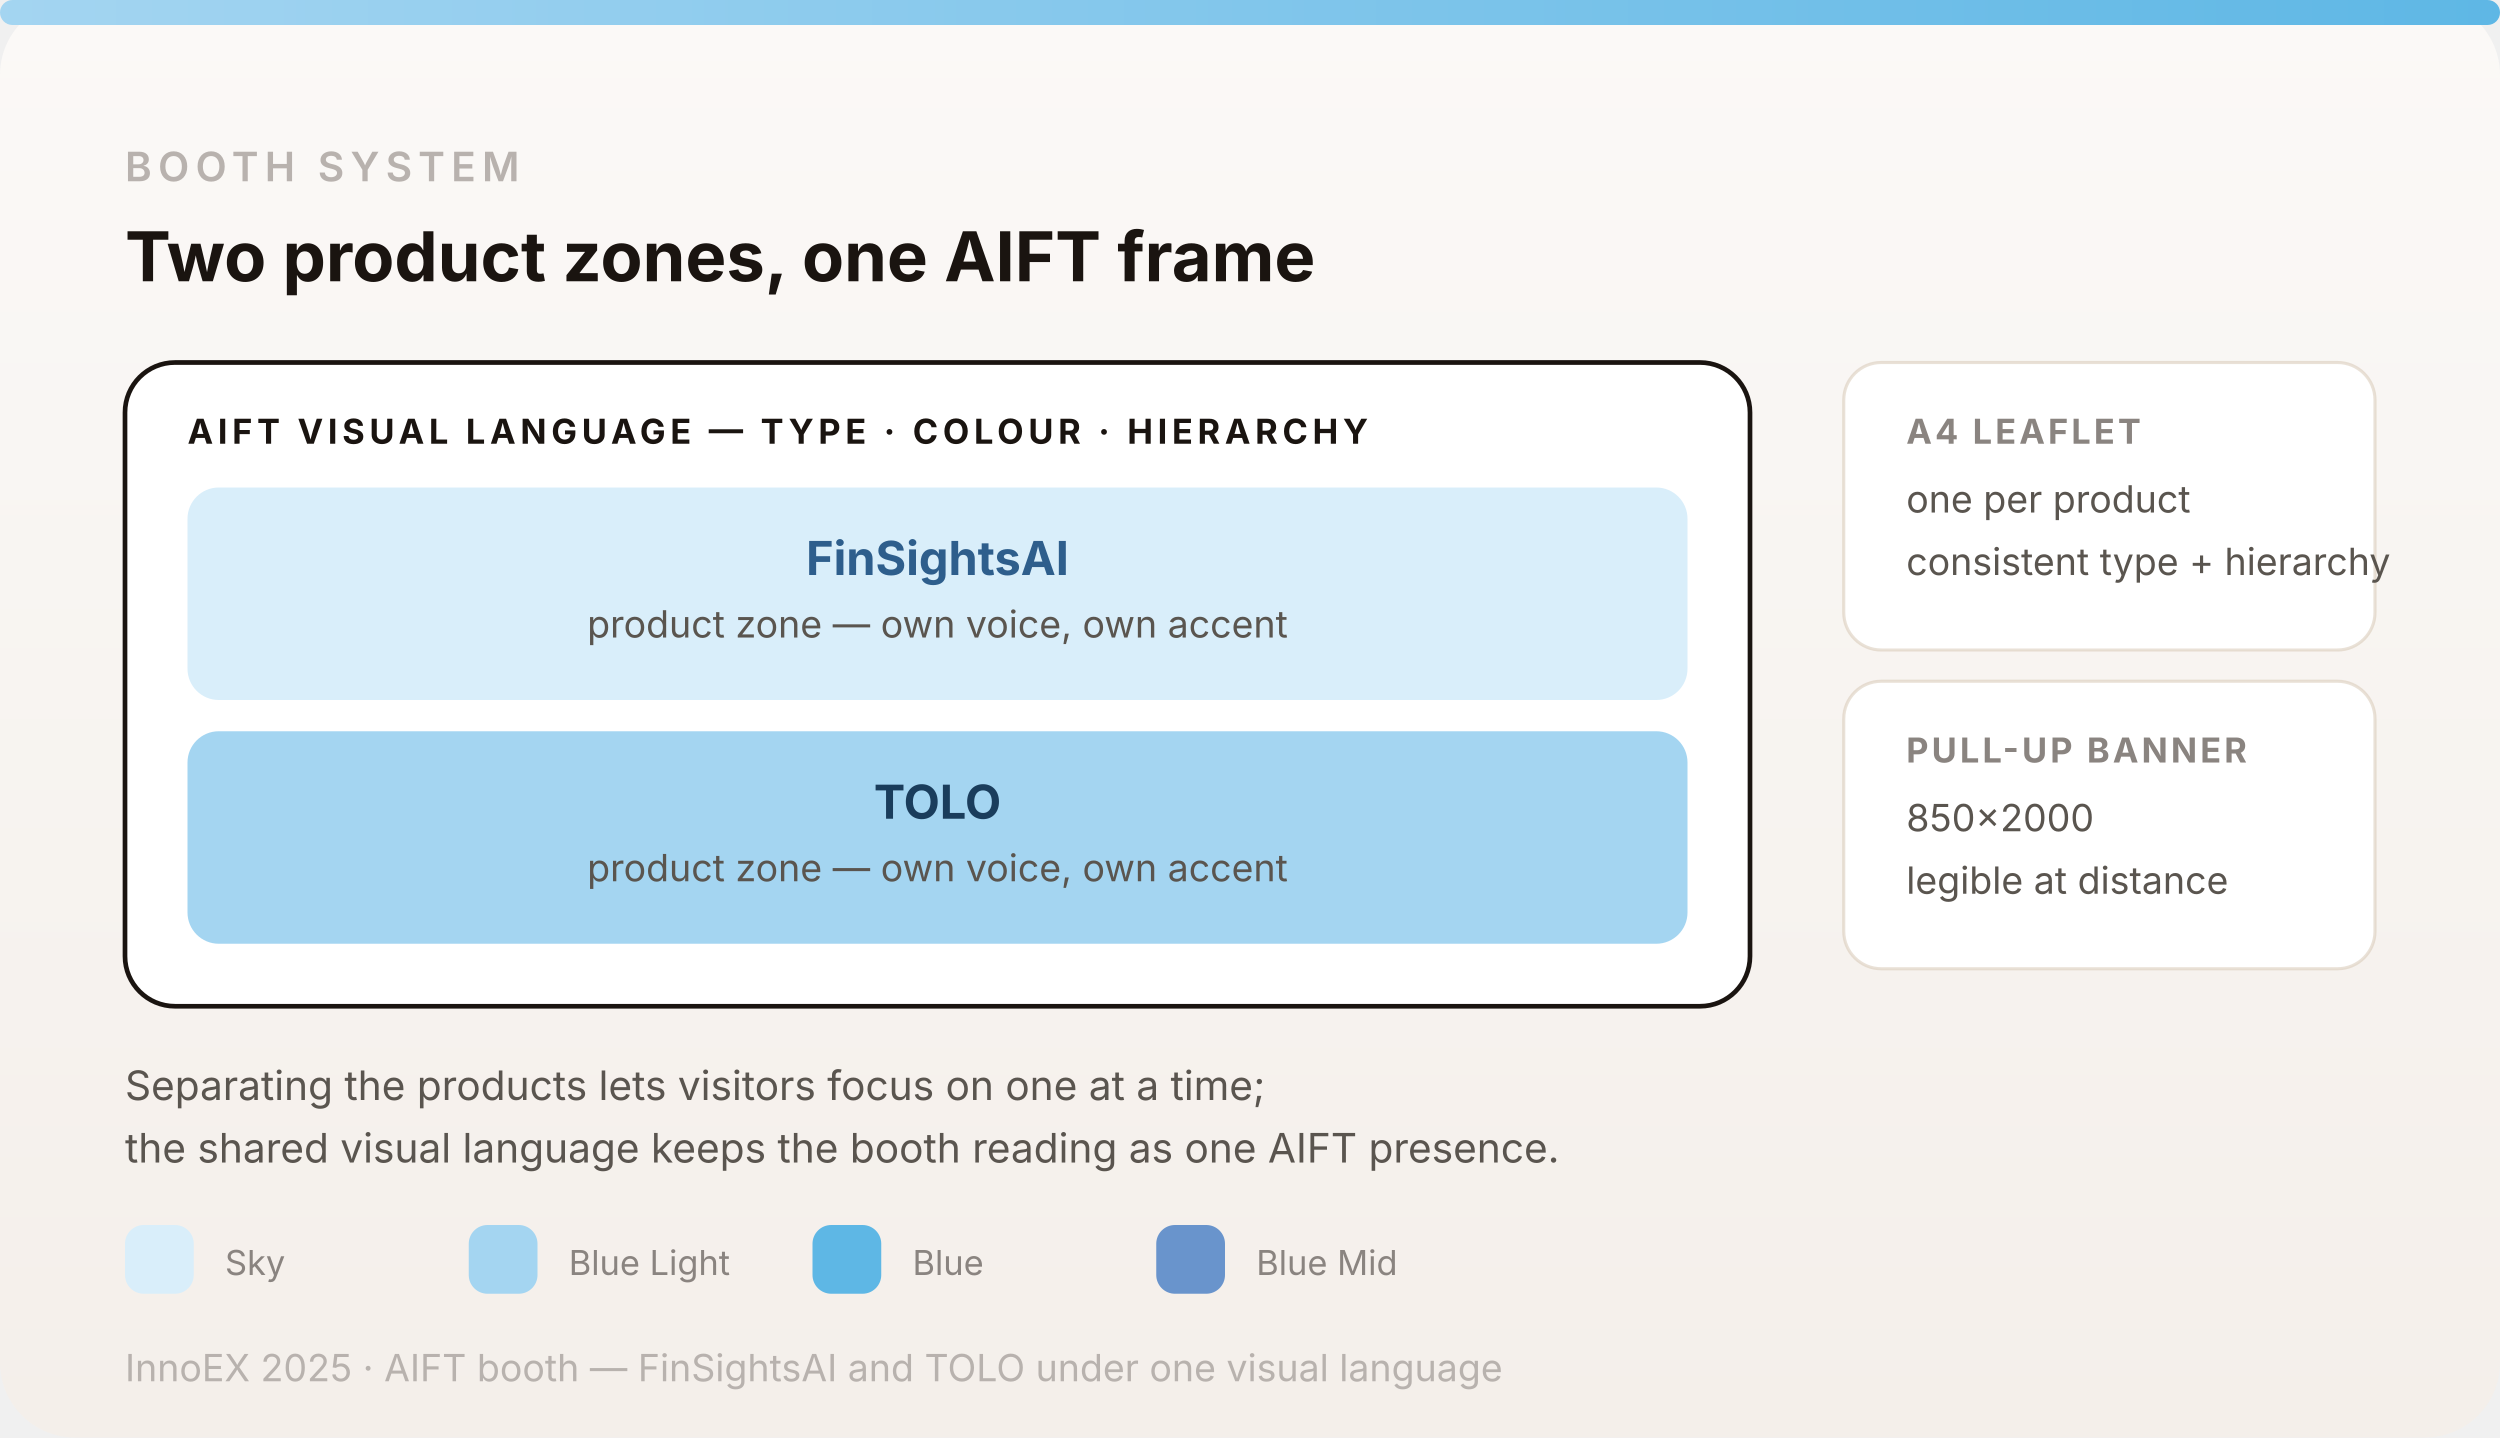
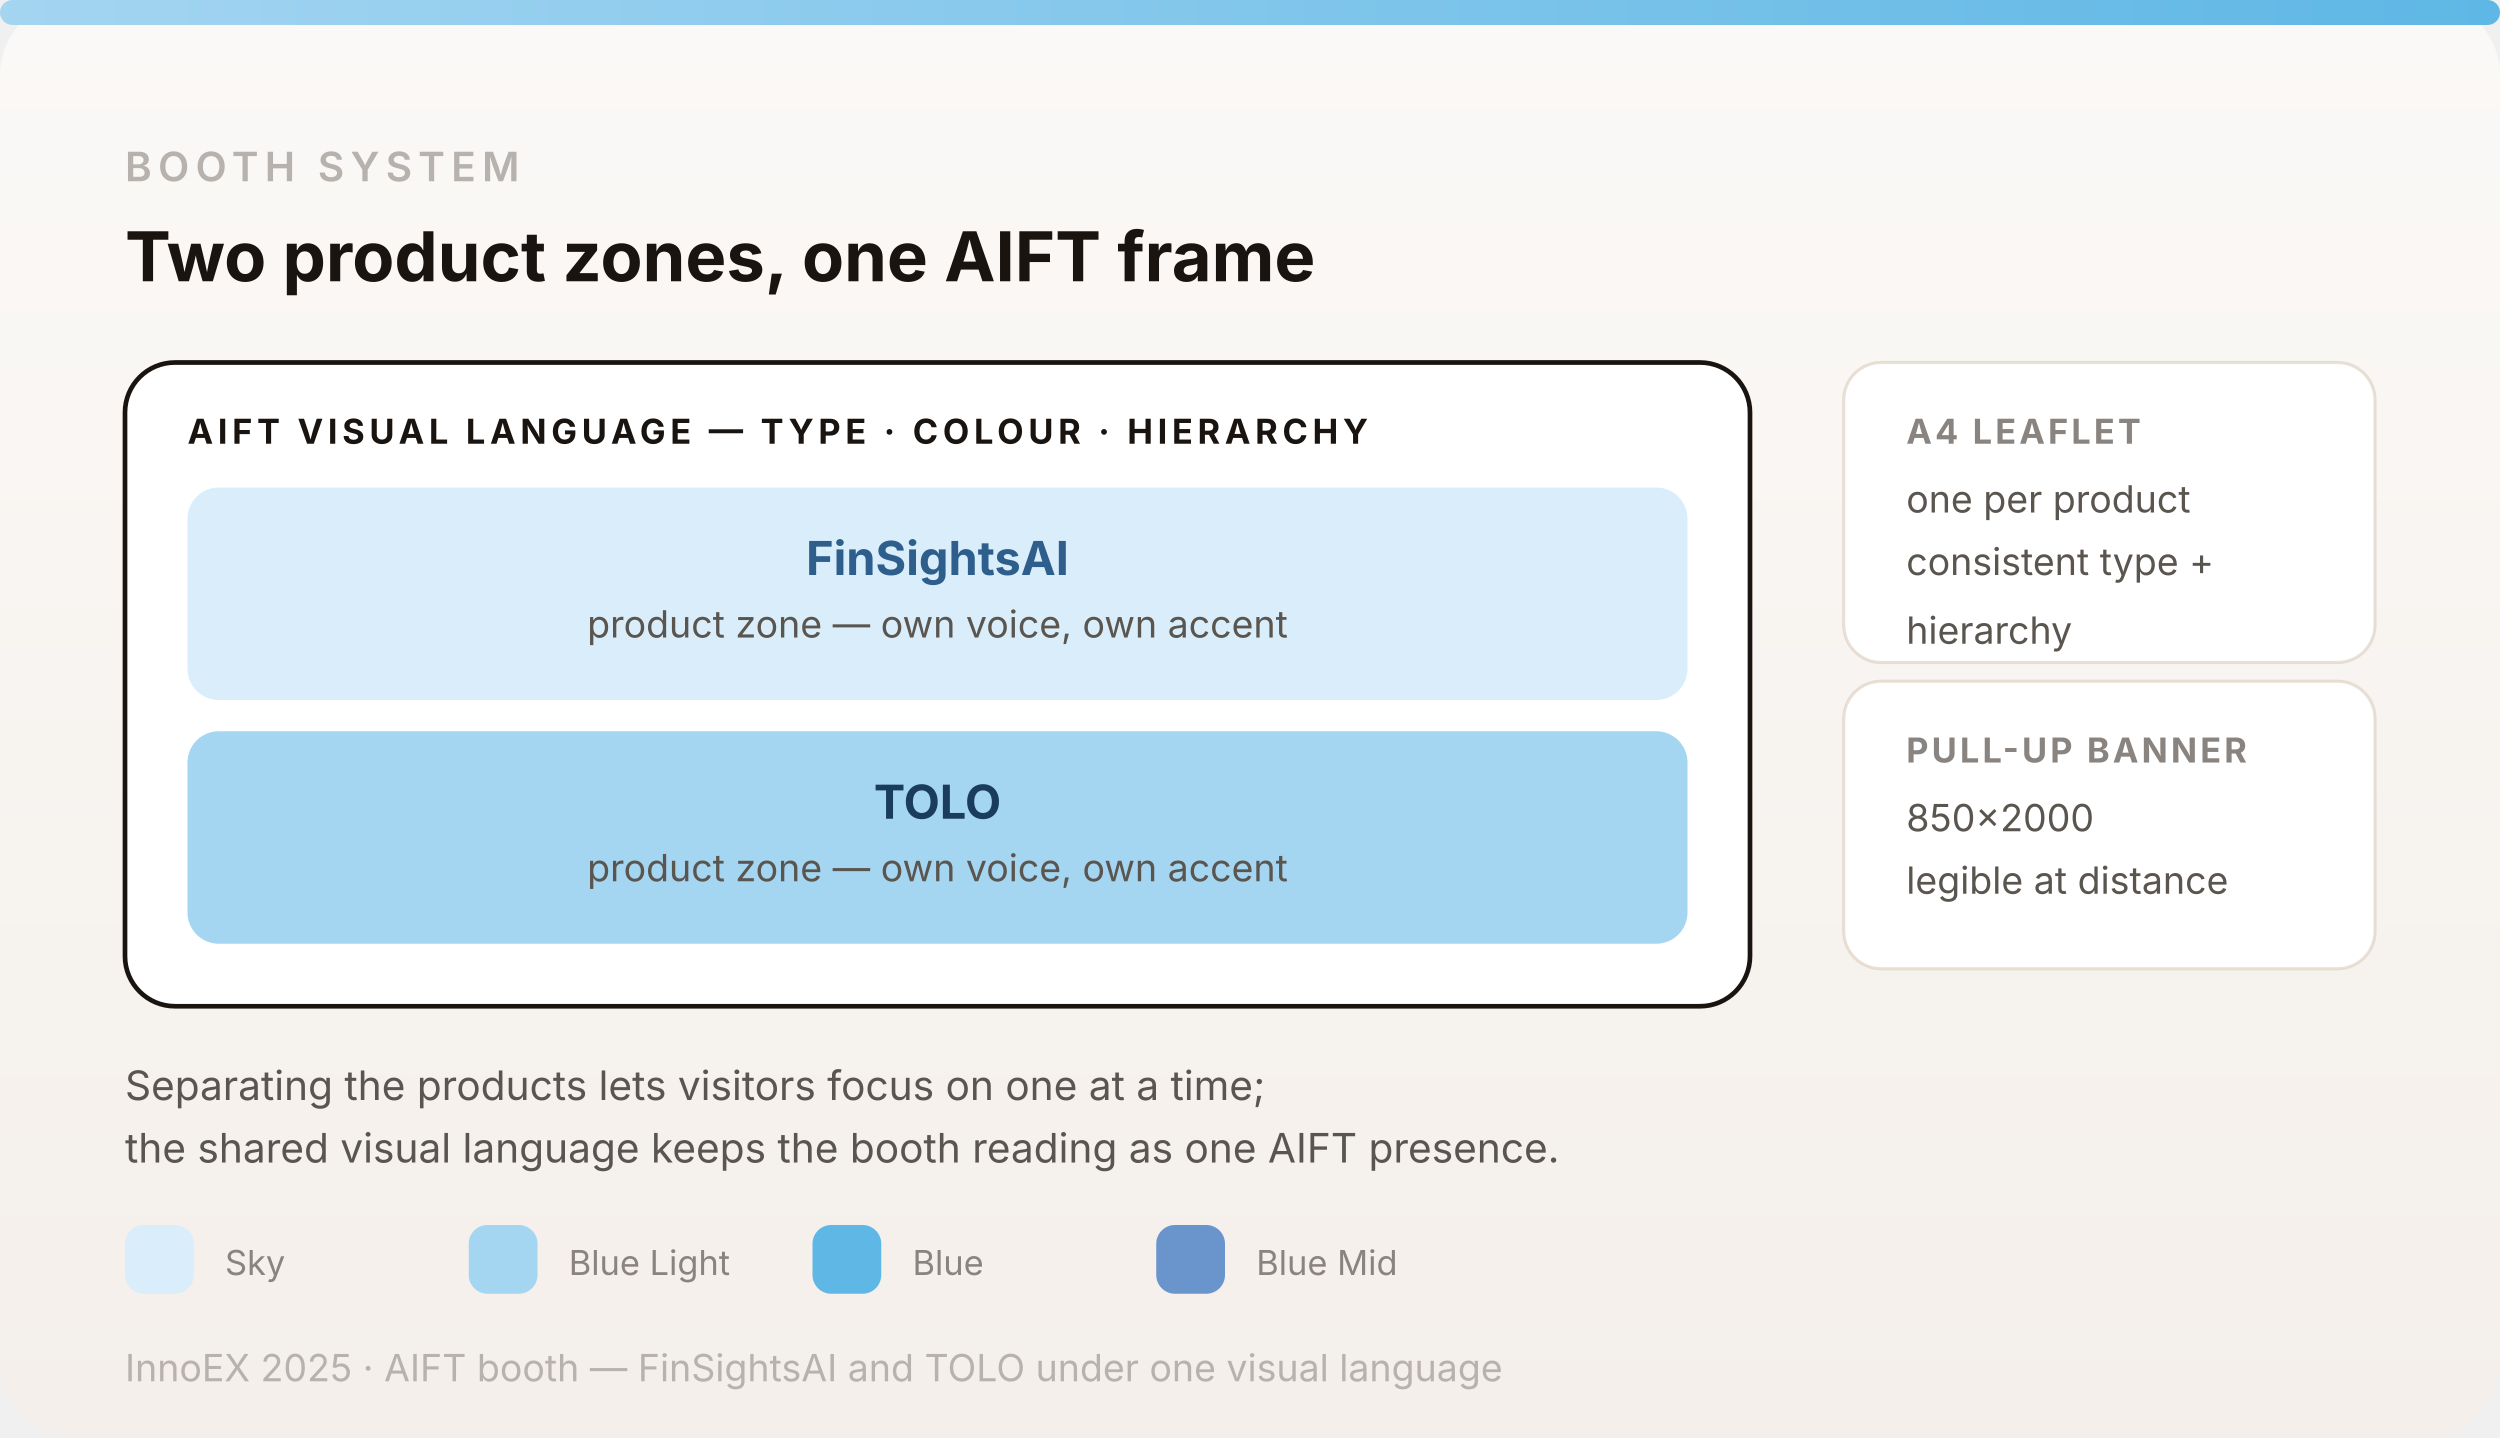
<svg xmlns="http://www.w3.org/2000/svg" width="800" height="460" viewBox="0 0 800 460" font-family="Inter, system-ui, sans-serif">
  <defs>
    <linearGradient id="bg" x1="0" y1="0" x2="0" y2="1">
      <stop offset="0" stop-color="#FBF9F7" />
      <stop offset="1" stop-color="#F4EFEA" />
    </linearGradient>
    <linearGradient id="ac" x1="0" y1="0" x2="1" y2="0">
      <stop offset="0" stop-color="#A4D5F1" />
      <stop offset="1" stop-color="#5EB7E5" />
    </linearGradient>
  </defs>
  <rect width="800" height="460" rx="24" fill="url(#bg)" />
  <rect x="0" y="0" width="800" height="8" rx="4" fill="url(#ac)" />
  <text x="40" y="58" font-size="13" letter-spacing="2" fill="#B8B2AE" font-weight="600">BOOTH SYSTEM</text>
  <text x="40" y="90" font-size="22" font-weight="700" fill="#1A1410">Two product zones, one AIFT frame</text>
  <rect x="40" y="116" width="520" height="206" rx="16" fill="#fff" stroke="#1A1410" stroke-width="1.5" />
  <text x="60" y="142" font-size="11" letter-spacing="1.5" fill="#1A1410" font-weight="700">AIFT VISUAL LANGUAGE — TYPE · COLOUR · HIERARCHY</text>
  <rect x="60" y="156" width="480" height="68" rx="10" fill="#D9EEFA" />
  <text x="300" y="184" font-size="15" font-weight="700" fill="#2E5E8C" text-anchor="middle">FinSightsAI</text>
  <text x="300" y="204" font-size="12" fill="#5A554F" text-anchor="middle">product zone — own voice, own accent</text>
  <rect x="60" y="234" width="480" height="68" rx="10" fill="#A4D5F1" />
  <text x="300" y="262" font-size="15" font-weight="700" fill="#1A3D5C" text-anchor="middle">TOLO</text>
  <text x="300" y="282" font-size="12" fill="#5A554F" text-anchor="middle">product zone — own voice, own accent</text>
-   <rect x="590" y="116" width="170" height="92" rx="12" fill="#fff" stroke="#D4C5B0" stroke-opacity="0.5" />
+   <rect x="590" y="116" width="170" height="96" rx="12" fill="#fff" stroke="#D4C5B0" stroke-opacity="0.5" />
  <text x="610" y="142" font-size="11" letter-spacing="1" fill="#8A8480" font-weight="700">A4 LEAFLET</text>
  <text x="610" y="164" font-size="12" fill="#5A554F">one per product</text>
-   <text x="610" y="184" font-size="12" fill="#5A554F">consistent type + hierarchy</text>
+   <text x="610" y="184" font-size="12" fill="#5A554F">consistent type +</text>
+   <text x="610" y="206" font-size="12" fill="#5A554F">hierarchy</text>
  <rect x="590" y="218" width="170" height="92" rx="12" fill="#fff" stroke="#D4C5B0" stroke-opacity="0.5" />
  <text x="610" y="244" font-size="11" letter-spacing="1" fill="#8A8480" font-weight="700">PULL-UP BANNER</text>
  <text x="610" y="266" font-size="12" fill="#5A554F">850×2000</text>
  <text x="610" y="286" font-size="12" fill="#5A554F">legible at distance</text>
  <text x="40" y="352" font-size="13" fill="#5A554F">Separating the products lets visitors focus on one at a time;</text>
  <text x="40" y="372" font-size="13" fill="#5A554F">the shared visual language keeps the booth reading as one AIFT presence.</text>
  <g font-size="11" fill="#8A8480">
    <rect x="40" y="392" width="22" height="22" rx="6" fill="#D9EEFA" />
    <text x="72" y="408">Sky</text>
    <rect x="150" y="392" width="22" height="22" rx="6" fill="#A4D5F1" />
    <text x="182" y="408">Blue Light</text>
    <rect x="260" y="392" width="22" height="22" rx="6" fill="#5EB7E5" />
    <text x="292" y="408">Blue</text>
    <rect x="370" y="392" width="22" height="22" rx="6" fill="#6994CC" />
    <text x="402" y="408">Blue Mid</text>
  </g>
  <text x="40" y="442" font-size="12" fill="#B8B2AE">InnoEX 2025 · AIFT booth — FinSightsAI and TOLO under one visual language</text>
</svg>
